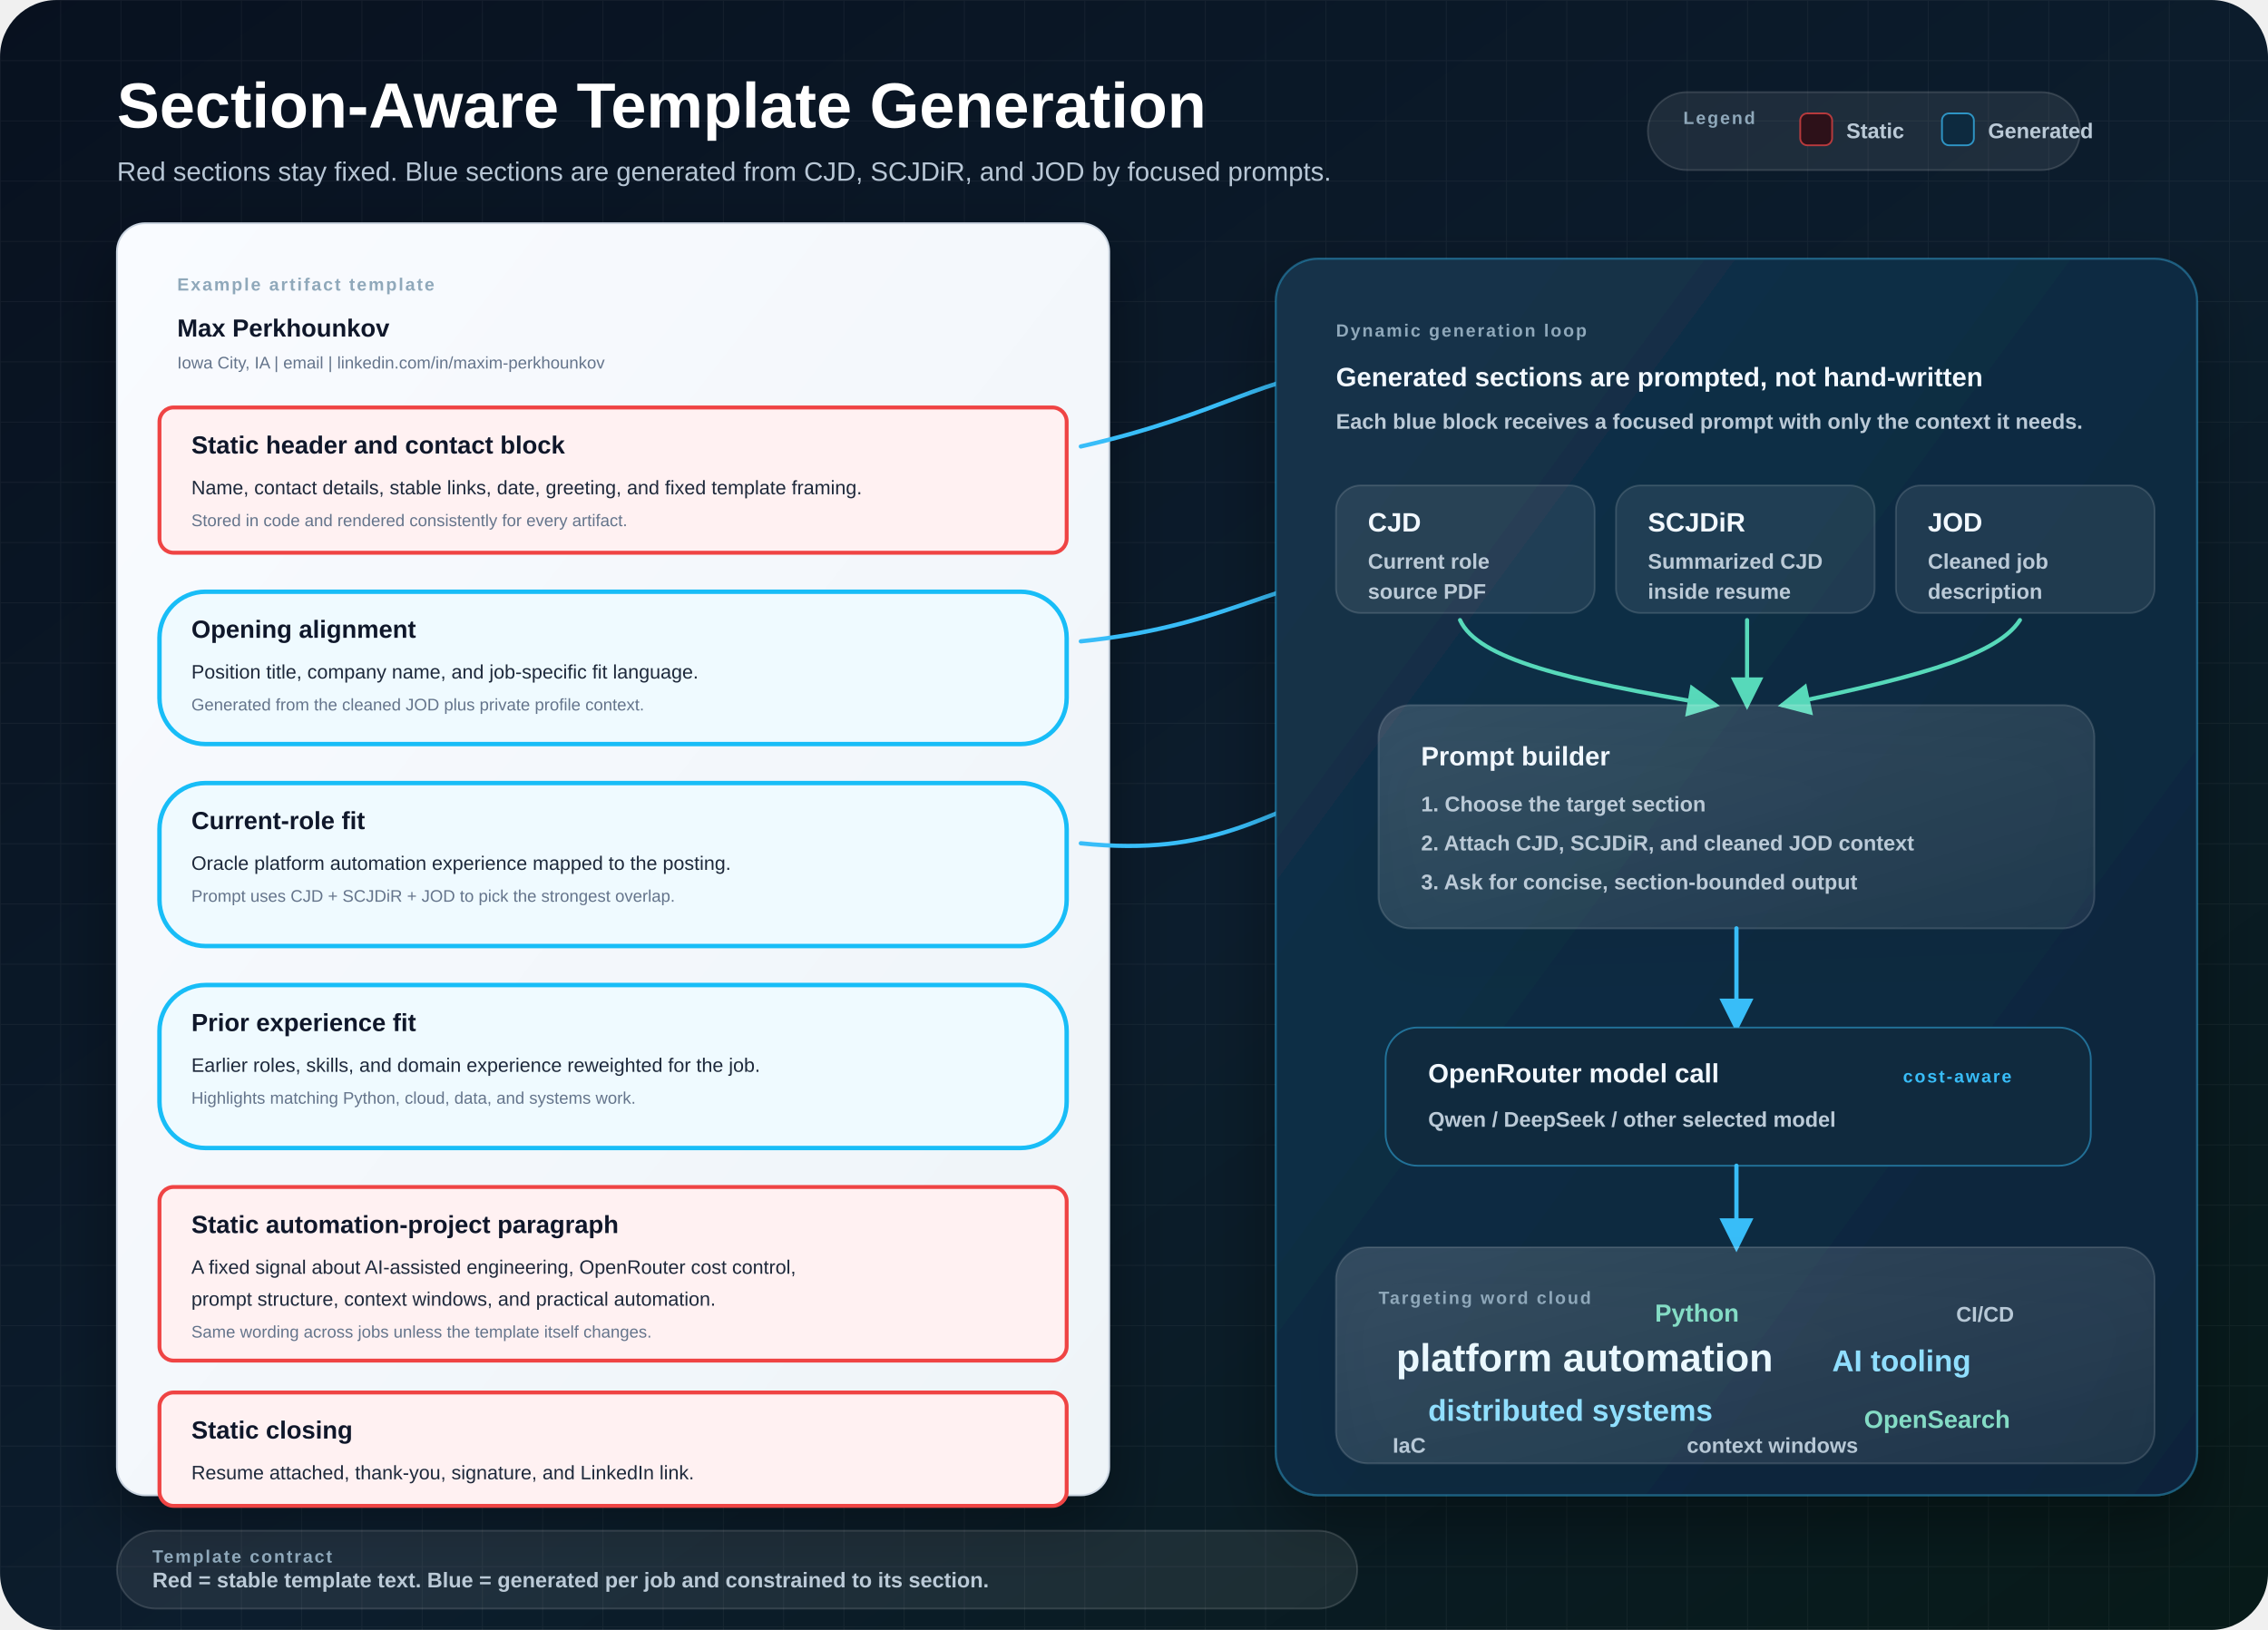
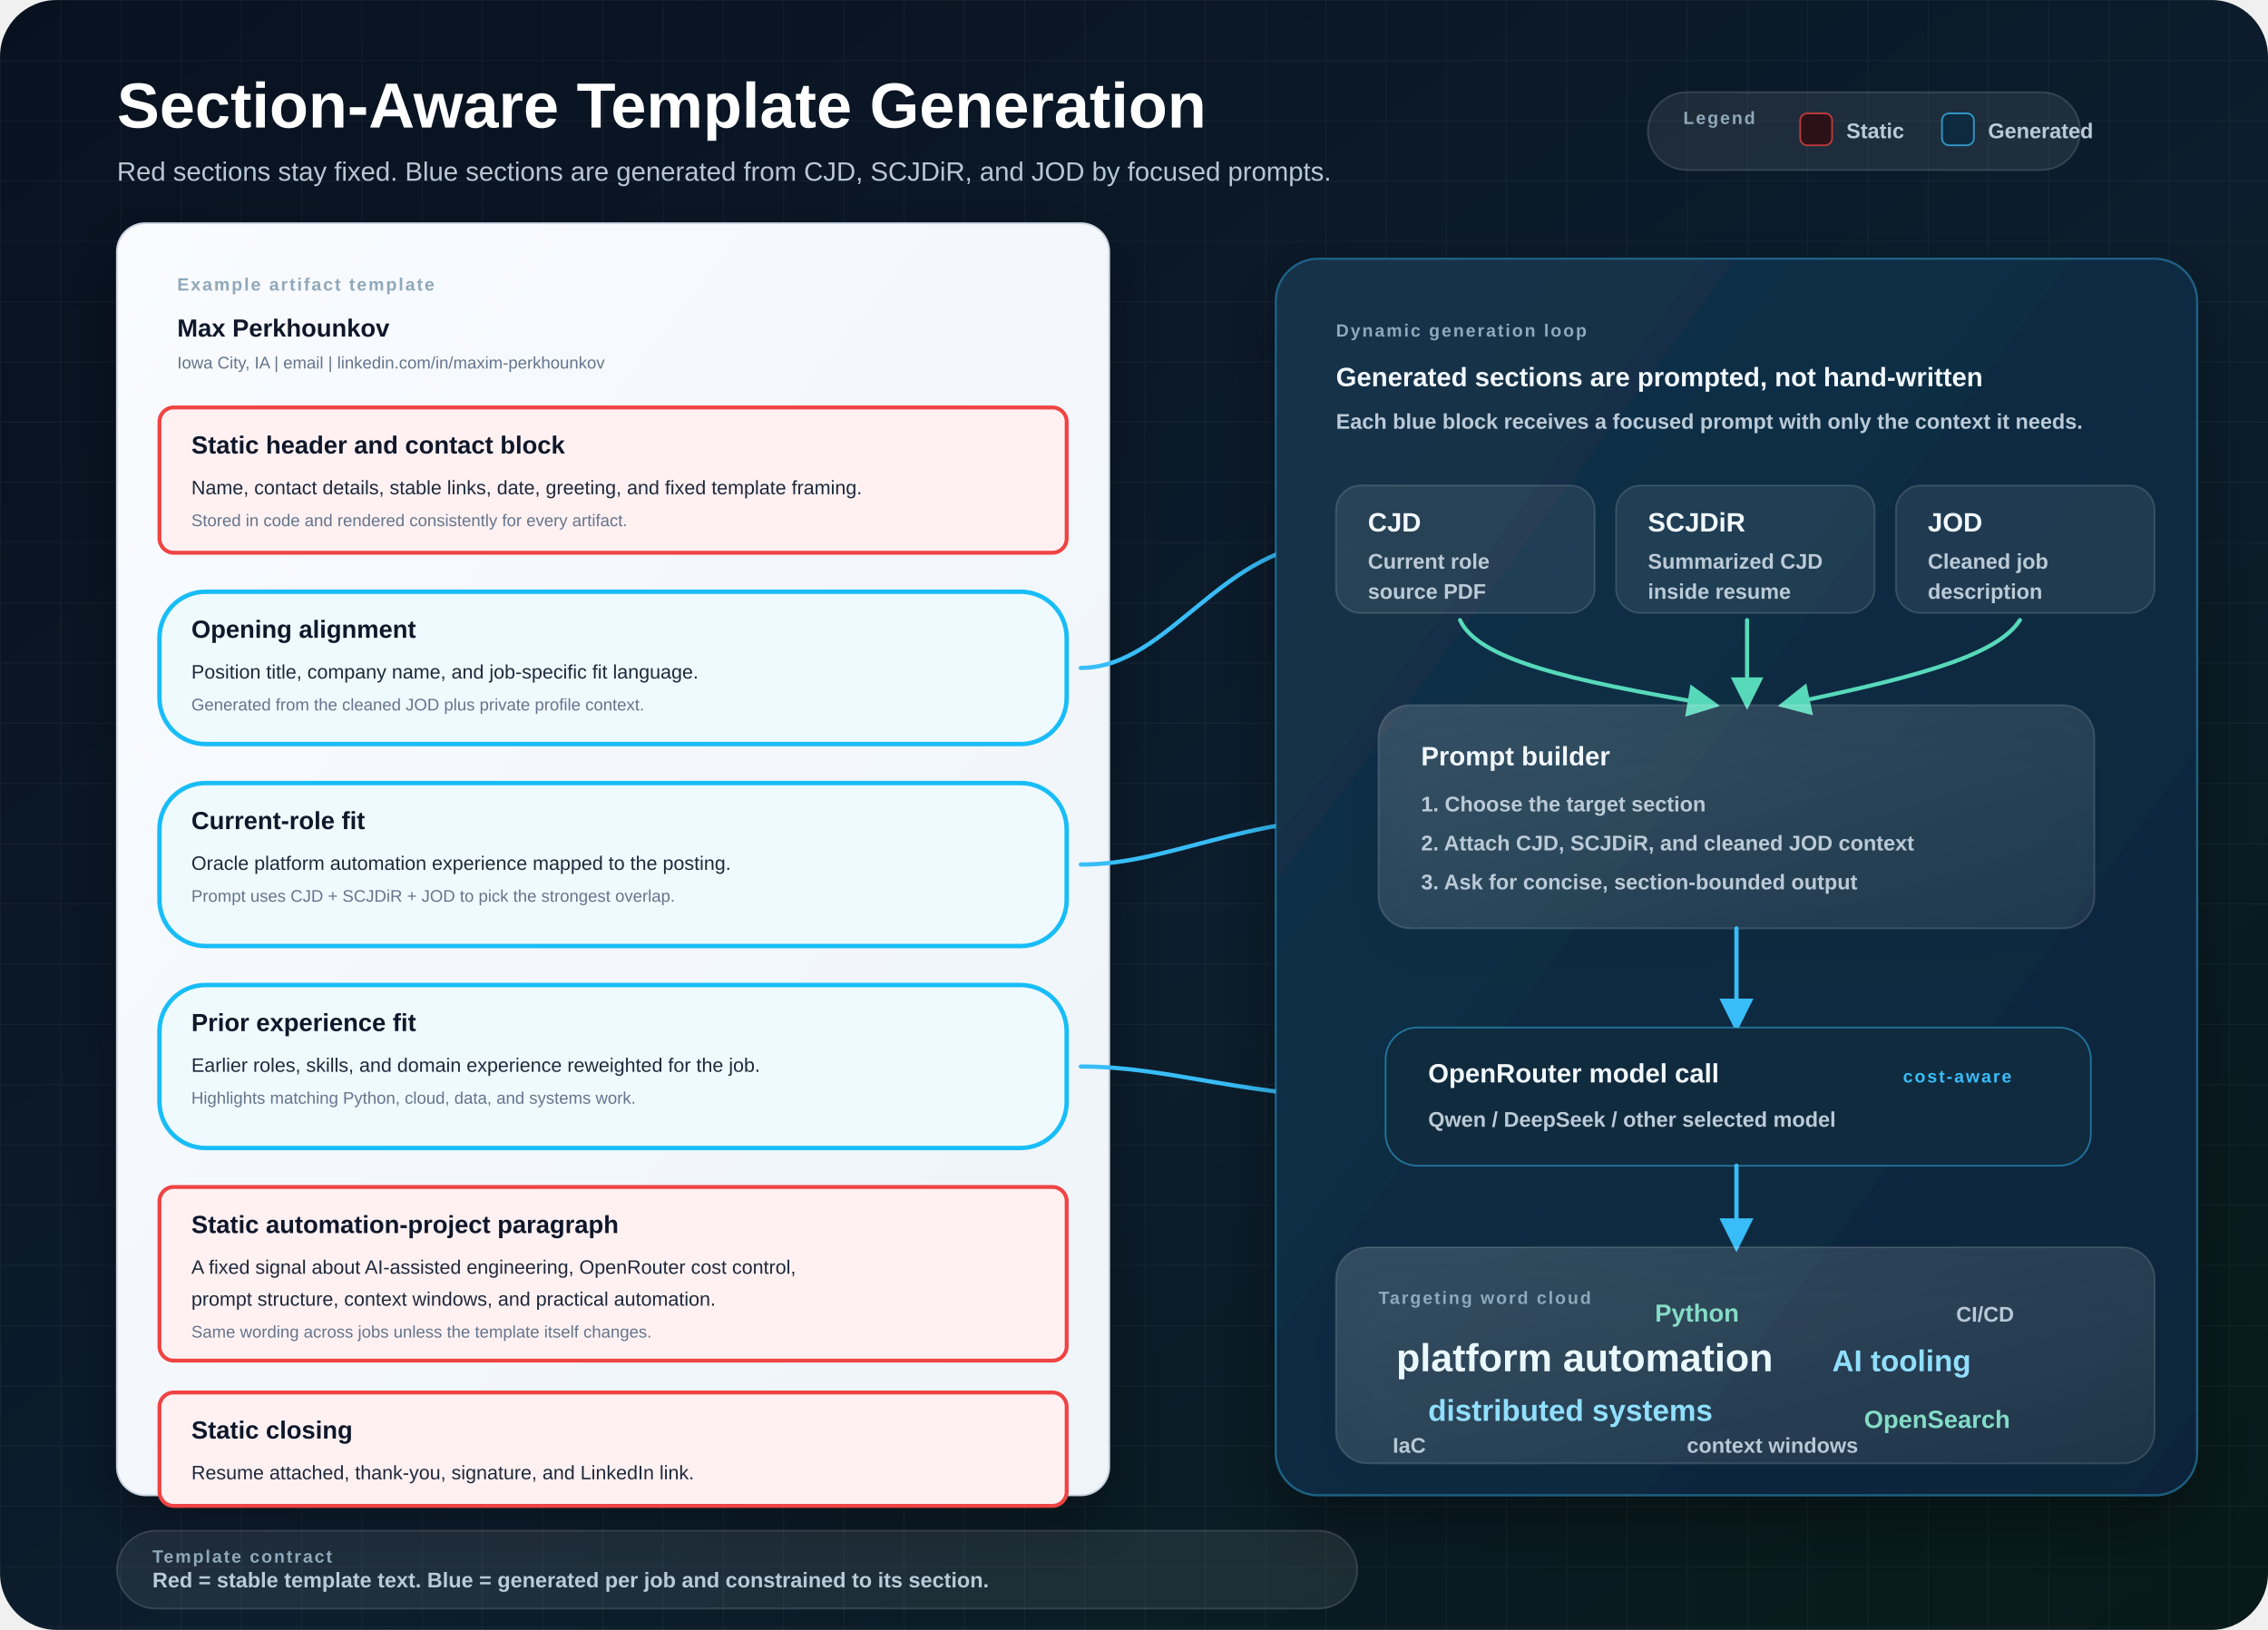
<svg xmlns="http://www.w3.org/2000/svg" width="1280" height="920" viewBox="0 0 1280 920" role="img" aria-labelledby="title desc">
  <defs>
    <linearGradient id="bg" x1="0" y1="0" x2="1" y2="1">
      <stop offset="0" stop-color="#08111f" />
      <stop offset="0.55" stop-color="#0c1d2d" />
      <stop offset="1" stop-color="#071a18" />
    </linearGradient>
    <linearGradient id="paper" x1="0" y1="0" x2="1" y2="1">
      <stop offset="0" stop-color="#f9fbff" />
      <stop offset="1" stop-color="#eef4f8" />
    </linearGradient>
    <linearGradient id="panel" x1="0" y1="0" x2="1" y2="1">
      <stop offset="0" stop-color="#ffffff" stop-opacity="0.15" />
      <stop offset="1" stop-color="#ffffff" stop-opacity="0.06" />
    </linearGradient>
    <linearGradient id="aiPanel" x1="0" y1="0" x2="1" y2="1">
      <stop offset="0" stop-color="#12334a" />
      <stop offset="1" stop-color="#10243a" />
    </linearGradient>
    <linearGradient id="blueStroke" x1="0" y1="0" x2="1" y2="1">
      <stop offset="0" stop-color="#2dd4ff" />
      <stop offset="1" stop-color="#60a5fa" />
    </linearGradient>
    <pattern id="grid" width="34" height="34" patternUnits="userSpaceOnUse">
      <path d="M 34 0 L 0 0 0 34" fill="none" stroke="#ffffff" stroke-opacity="0.045" stroke-width="1" />
    </pattern>
    <filter id="shadow" x="-18%" y="-18%" width="136%" height="150%">
      <feDropShadow dx="0" dy="16" stdDeviation="18" flood-color="#000000" flood-opacity="0.35" />
    </filter>
    <filter id="softGlow" x="-35%" y="-35%" width="170%" height="170%">
      <feGaussianBlur stdDeviation="2.6" result="blur" />
      <feMerge>
        <feMergeNode in="blur" />
        <feMergeNode in="SourceGraphic" />
      </feMerge>
    </filter>
    <marker id="arrowBlue" viewBox="0 0 10 10" refX="8.5" refY="5" markerWidth="8" markerHeight="8" orient="auto">
      <path d="M 0 0 L 10 5 L 0 10 z" fill="#38bdf8" />
    </marker>
    <marker id="arrowGreen" viewBox="0 0 10 10" refX="8.5" refY="5" markerWidth="8" markerHeight="8" orient="auto">
      <path d="M 0 0 L 10 5 L 0 10 z" fill="#57d9ba" />
    </marker>
    <style>
      .title { font-family: Arial, Helvetica, sans-serif; font-size: 36px; font-weight: 800; fill: #ffffff; letter-spacing: 0; }
      .subtitle { font-family: Arial, Helvetica, sans-serif; font-size: 15px; font-weight: 500; fill: #b8c7d6; }
      .tiny { font-family: Arial, Helvetica, sans-serif; font-size: 10px; font-weight: 750; fill: #8fa8ba; letter-spacing: 1px; text-transform: uppercase; }
      .label { font-family: Arial, Helvetica, sans-serif; font-size: 15px; font-weight: 800; fill: #f2f8ff; }
      .small { font-family: Arial, Helvetica, sans-serif; font-size: 12px; font-weight: 560; fill: #bbcad7; }
      .docTitle { font-family: Arial, Helvetica, sans-serif; font-size: 14px; font-weight: 800; fill: #0f172a; }
      .docText { font-family: Arial, Helvetica, sans-serif; font-size: 11px; font-weight: 520; fill: #1e293b; }
      .docMuted { font-family: Arial, Helvetica, sans-serif; font-size: 9.5px; font-weight: 520; fill: #64748b; }
      .redText { fill: #ff5a5f; }
      .blueText { fill: #38bdf8; }
      .greenText { fill: #68e7c9; }
      .panel { fill: url(#panel); stroke: #ffffff; stroke-opacity: 0.14; stroke-width: 1; filter: url(#shadow); }
      .aiPanel { fill: url(#aiPanel); stroke: #38bdf8; stroke-opacity: 0.38; stroke-width: 1.2; filter: url(#shadow); }
      .paper { fill: url(#paper); stroke: #cbd5e1; stroke-width: 1; filter: url(#shadow); }
      .staticBox { fill: #fff1f2; stroke: #ef4444; stroke-width: 2.2; }
      .dynamicBox { fill: #effaff; stroke: #18bdf7; stroke-width: 2.5; }
      .chip { fill: #ffffff; fill-opacity: 0.08; stroke: #ffffff; stroke-opacity: 0.14; }
      .modelChip { fill: #102a3e; stroke: #38bdf8; stroke-opacity: 0.48; }
      .staticChip { fill: #2d1119; stroke: #ef4444; stroke-opacity: 0.72; }
      .dynamicChip { fill: #0d2a3f; stroke: #38bdf8; stroke-opacity: 0.72; }
      .arrowBlue { fill: none; stroke: #38bdf8; stroke-width: 2.4; stroke-linecap: round; stroke-linejoin: round; marker-end: url(#arrowBlue); }
      .arrowGreen { fill: none; stroke: #57d9ba; stroke-width: 2.3; stroke-linecap: round; stroke-linejoin: round; marker-end: url(#arrowGreen); }
      .wordA { font-family: Arial, Helvetica, sans-serif; font-size: 22px; font-weight: 800; fill: #eaf8ff; }
      .wordB { font-family: Arial, Helvetica, sans-serif; font-size: 17px; font-weight: 750; fill: #90dfff; }
      .wordC { font-family: Arial, Helvetica, sans-serif; font-size: 14px; font-weight: 700; fill: #84dcc5; }
      .wordD { font-family: Arial, Helvetica, sans-serif; font-size: 12px; font-weight: 650; fill: #b7c8d6; }
    </style>
  </defs>
  <rect width="1280" height="920" rx="32" fill="url(#bg)" />
  <rect width="1280" height="920" rx="32" fill="url(#grid)" />
  <text x="66" y="72" class="title">Section-Aware Template Generation</text>
  <text x="66" y="102" class="subtitle">Red sections stay fixed. Blue sections are generated from CJD, SCJDiR, and JOD by focused prompts.</text>
  <g transform="translate(930 52)">
    <rect class="chip" x="0" y="0" width="244" height="44" rx="22" />
    <text x="20" y="18" class="tiny">Legend</text>
    <rect class="staticChip" x="86" y="12" width="18" height="18" rx="4" />
    <text x="112" y="26" class="small">Static</text>
    <rect class="dynamicChip" x="166" y="12" width="18" height="18" rx="4" />
    <text x="192" y="26" class="small">Generated</text>
  </g>
  <g transform="translate(66 126)">
    <rect class="paper" x="0" y="0" width="560" height="718" rx="16" />
    <text x="34" y="38" class="tiny">Example artifact template</text>
    <text x="34" y="64" class="docTitle">Max Perkhounkov</text>
    <text x="34" y="82" class="docMuted">Iowa City, IA | email | linkedin.com/in/maxim-perkhounkov</text>
    <rect class="staticBox" x="24" y="104" width="512" height="82" rx="8" />
    <text x="42" y="130" class="docTitle">Static header and contact block</text>
    <text x="42" y="153" class="docText">Name, contact details, stable links, date, greeting, and fixed template framing.</text>
    <text x="42" y="171" class="docMuted">Stored in code and rendered consistently for every artifact.</text>
    <rect class="dynamicBox" x="24" y="208" width="512" height="86" rx="26" />
    <text x="42" y="234" class="docTitle">Opening alignment</text>
    <text x="42" y="257" class="docText">Position title, company name, and job-specific fit language.</text>
    <text x="42" y="275" class="docMuted">Generated from the cleaned JOD plus private profile context.</text>
    <rect class="dynamicBox" x="24" y="316" width="512" height="92" rx="26" />
    <text x="42" y="342" class="docTitle">Current-role fit</text>
    <text x="42" y="365" class="docText">Oracle platform automation experience mapped to the posting.</text>
    <text x="42" y="383" class="docMuted">Prompt uses CJD + SCJDiR + JOD to pick the strongest overlap.</text>
    <rect class="dynamicBox" x="24" y="430" width="512" height="92" rx="26" />
    <text x="42" y="456" class="docTitle">Prior experience fit</text>
    <text x="42" y="479" class="docText">Earlier roles, skills, and domain experience reweighted for the job.</text>
    <text x="42" y="497" class="docMuted">Highlights matching Python, cloud, data, and systems work.</text>
    <rect class="staticBox" x="24" y="544" width="512" height="98" rx="8" />
    <text x="42" y="570" class="docTitle">Static automation-project paragraph</text>
    <text x="42" y="593" class="docText">A fixed signal about AI-assisted engineering, OpenRouter cost control,</text>
    <text x="42" y="611" class="docText">prompt structure, context windows, and practical automation.</text>
    <text x="42" y="629" class="docMuted">Same wording across jobs unless the template itself changes.</text>
    <rect class="staticBox" x="24" y="660" width="512" height="64" rx="8" />
    <text x="42" y="686" class="docTitle">Static closing</text>
    <text x="42" y="709" class="docText">Resume attached, thank-you, signature, and LinkedIn link.</text>
  </g>
-   <path class="arrowBlue" d="M 610 252 C 690 234 716 210 760 210" />
-   <path class="arrowBlue" d="M 610 362 C 688 354 716 330 760 326" />
-   <path class="arrowBlue" d="M 610 476 C 686 484 714 458 760 444" />
+   <path class="arrowBlue" d="M 610 377 C 660 377 690 306 754 306" />
+   <path class="arrowBlue" d="M 610 488 C 660 488 700 461 778 461" />
+   <path class="arrowBlue" d="M 610 602 C 662 602 704 620 782 620" />
  <g transform="translate(720 146)">
    <rect class="aiPanel" x="0" y="0" width="520" height="698" rx="24" />
    <text x="34" y="44" class="tiny">Dynamic generation loop</text>
    <text x="34" y="72" class="label">Generated sections are prompted, not hand-written</text>
    <text x="34" y="96" class="small">Each blue block receives a focused prompt with only the context it needs.</text>
    <g transform="translate(34 128)">
      <rect class="chip" x="0" y="0" width="146" height="72" rx="14" />
      <text x="18" y="26" class="label">CJD</text>
      <text x="18" y="47" class="small">Current role</text>
      <text x="18" y="64" class="small">source PDF</text>
    </g>
    <g transform="translate(192 128)">
      <rect class="chip" x="0" y="0" width="146" height="72" rx="14" />
      <text x="18" y="26" class="label">SCJDiR</text>
      <text x="18" y="47" class="small">Summarized CJD</text>
      <text x="18" y="64" class="small">inside resume</text>
    </g>
    <g transform="translate(350 128)">
      <rect class="chip" x="0" y="0" width="146" height="72" rx="14" />
      <text x="18" y="26" class="label">JOD</text>
      <text x="18" y="47" class="small">Cleaned job</text>
      <text x="18" y="64" class="small">description</text>
    </g>
    <path class="arrowGreen" d="M 104 204 C 114 226 164 238 248 252" />
    <path class="arrowGreen" d="M 266 204 C 266 226 266 236 266 252" />
    <path class="arrowGreen" d="M 420 204 C 406 226 352 238 286 252" />
    <g transform="translate(58 252)">
      <rect class="panel" x="0" y="0" width="404" height="126" rx="18" />
      <text x="24" y="34" class="label">Prompt builder</text>
      <text x="24" y="60" class="small">1. Choose the target section</text>
      <text x="24" y="82" class="small">2. Attach CJD, SCJDiR, and cleaned JOD context</text>
      <text x="24" y="104" class="small">3. Ask for concise, section-bounded output</text>
    </g>
    <path class="arrowBlue" d="M 260 378 C 260 404 260 416 260 434" />
    <g transform="translate(62 434)">
      <rect class="modelChip" x="0" y="0" width="398" height="78" rx="18" />
      <text x="24" y="31" class="label">OpenRouter model call</text>
      <text x="24" y="56" class="small">Qwen / DeepSeek / other selected model</text>
      <text x="292" y="31" class="tiny blueText">cost-aware</text>
    </g>
    <path class="arrowBlue" d="M 260 512 C 260 534 260 544 260 558" />
    <g transform="translate(34 558)">
      <rect class="panel" x="0" y="0" width="462" height="122" rx="18" />
      <text x="24" y="32" class="tiny">Targeting word cloud</text>
      <text x="34" y="70" class="wordA">platform automation</text>
      <text x="280" y="70" class="wordB">AI tooling</text>
      <text x="52" y="98" class="wordB">distributed systems</text>
      <text x="298" y="102" class="wordC">OpenSearch</text>
      <text x="180" y="42" class="wordC">Python</text>
      <text x="350" y="42" class="wordD">CI/CD</text>
      <text x="198" y="116" class="wordD">context windows</text>
      <text x="32" y="116" class="wordD">IaC</text>
    </g>
  </g>
  <g transform="translate(66 864)">
    <rect class="chip" x="0" y="0" width="700" height="44" rx="22" />
    <text x="20" y="18" class="tiny">Template contract</text>
    <text x="20" y="32" class="small">Red = stable template text. Blue = generated per job and constrained to its section.</text>
  </g>
</svg>
